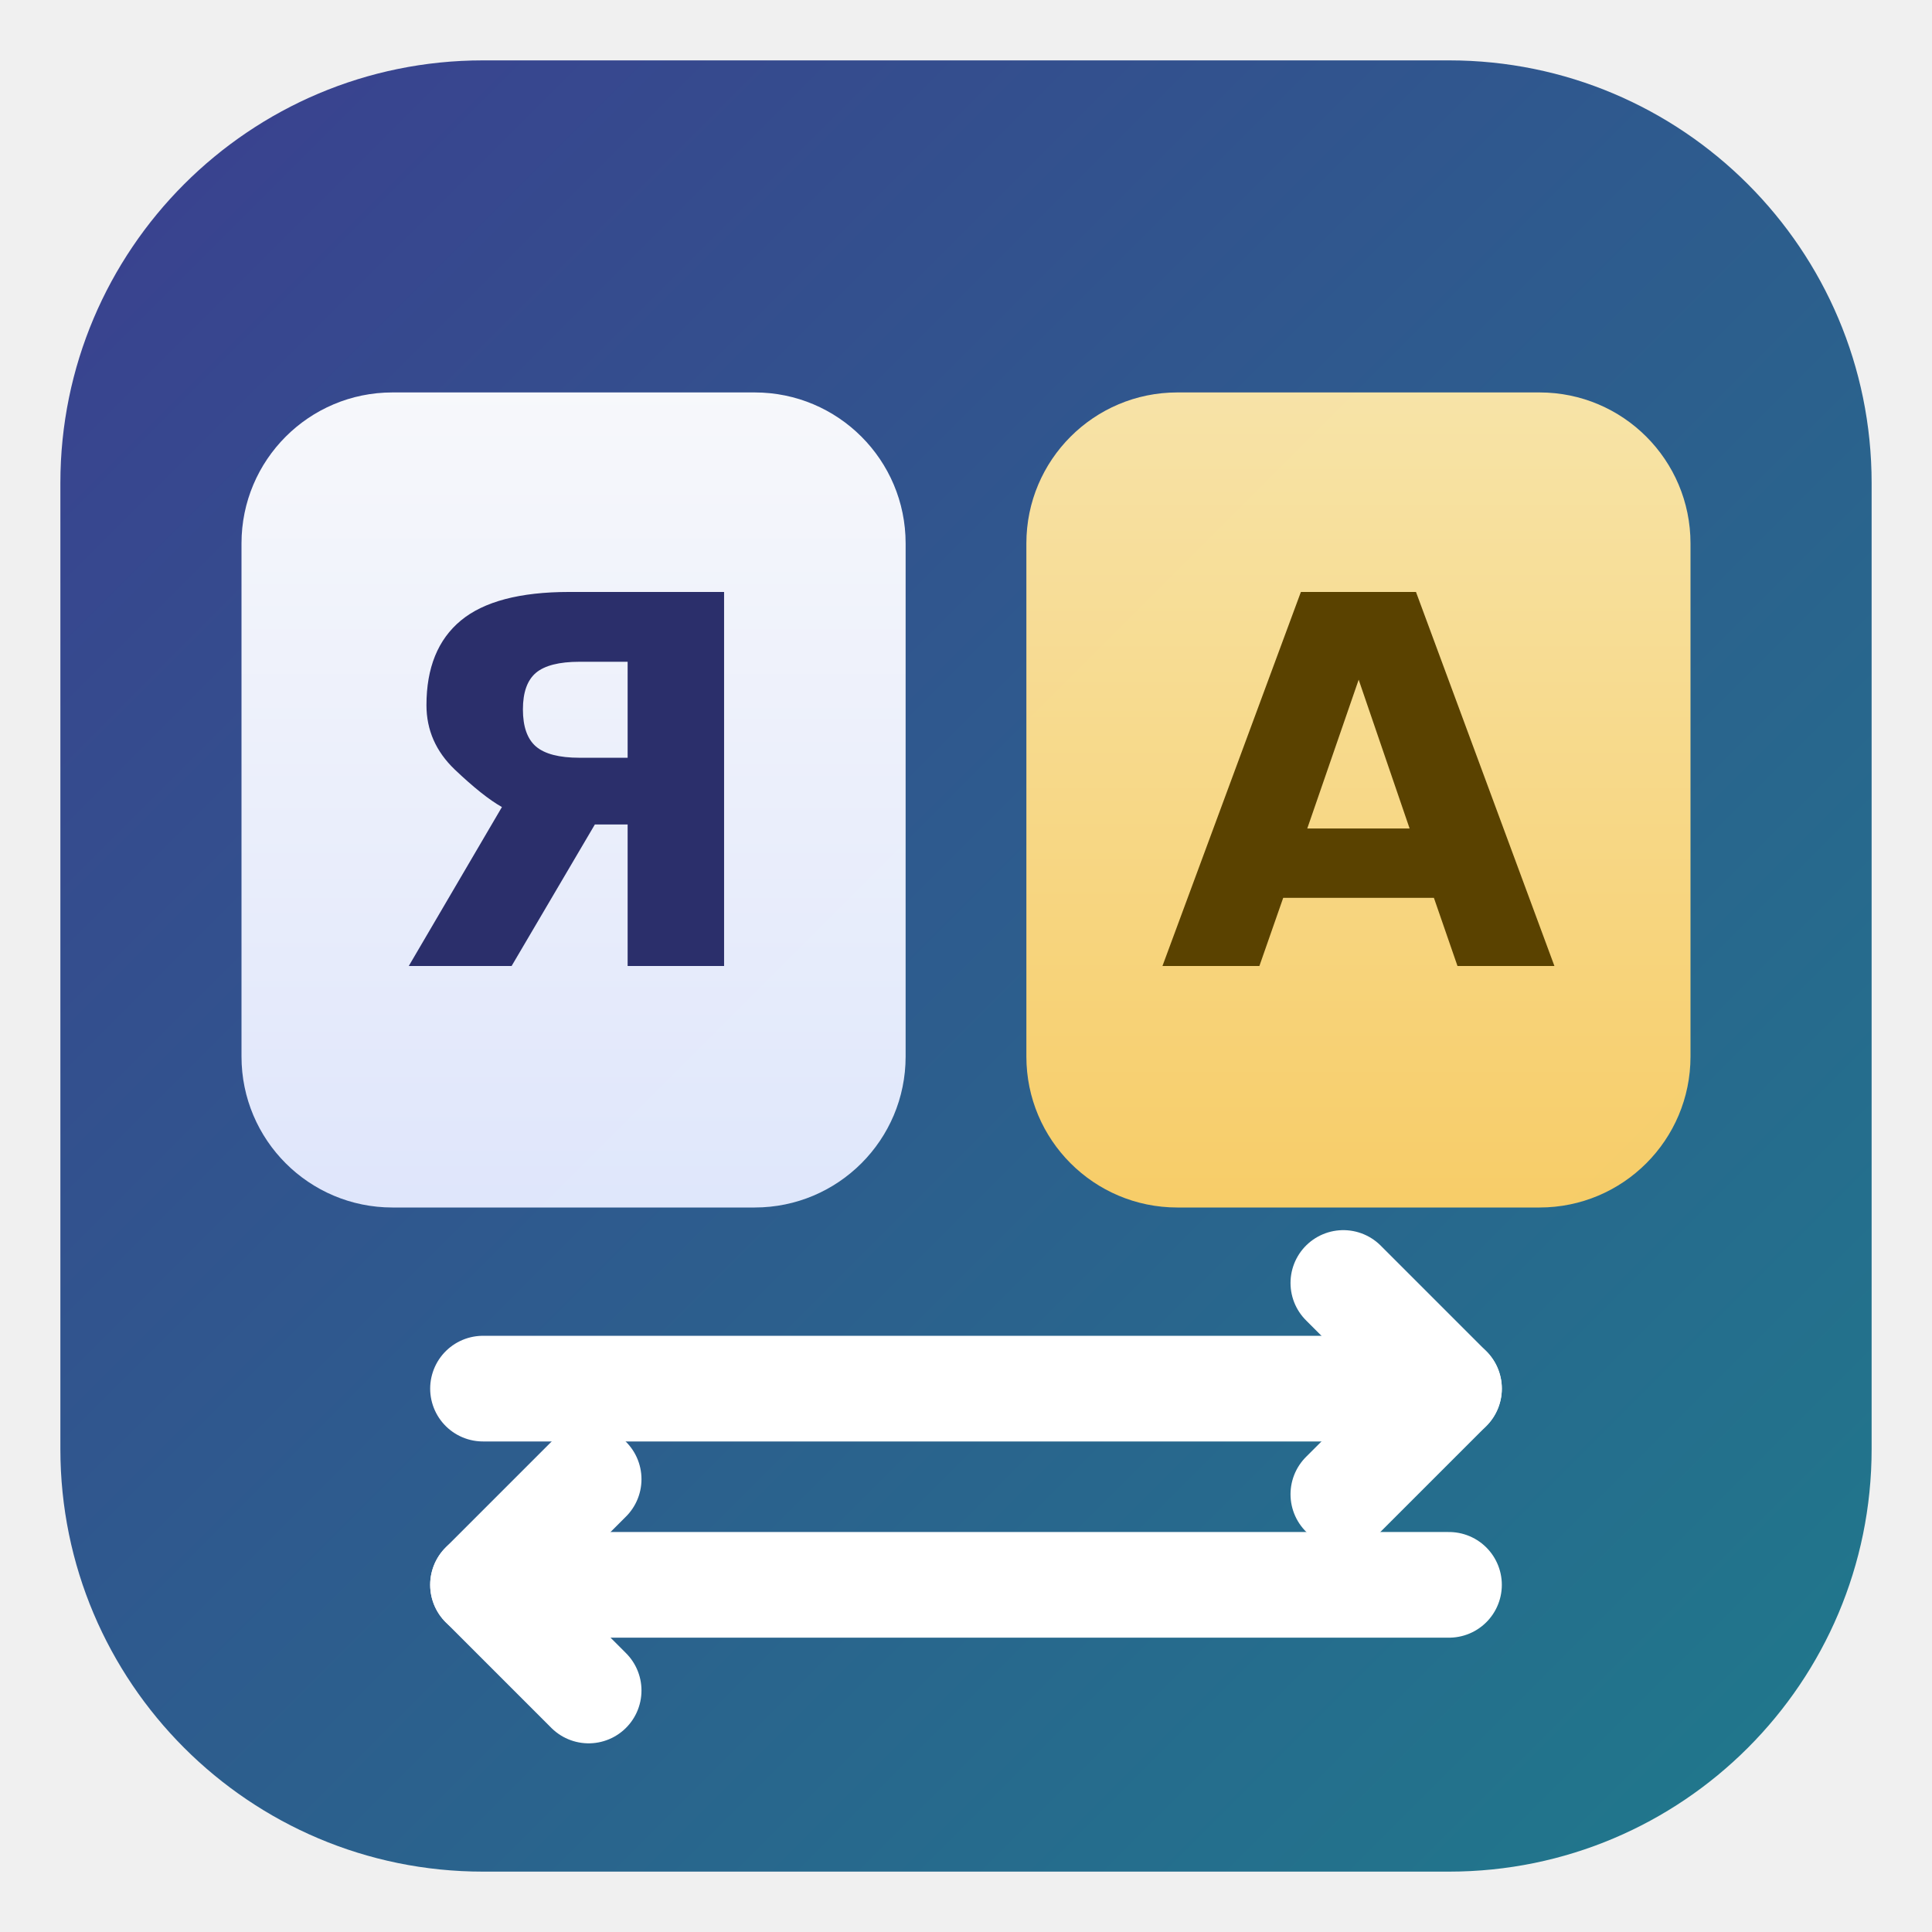
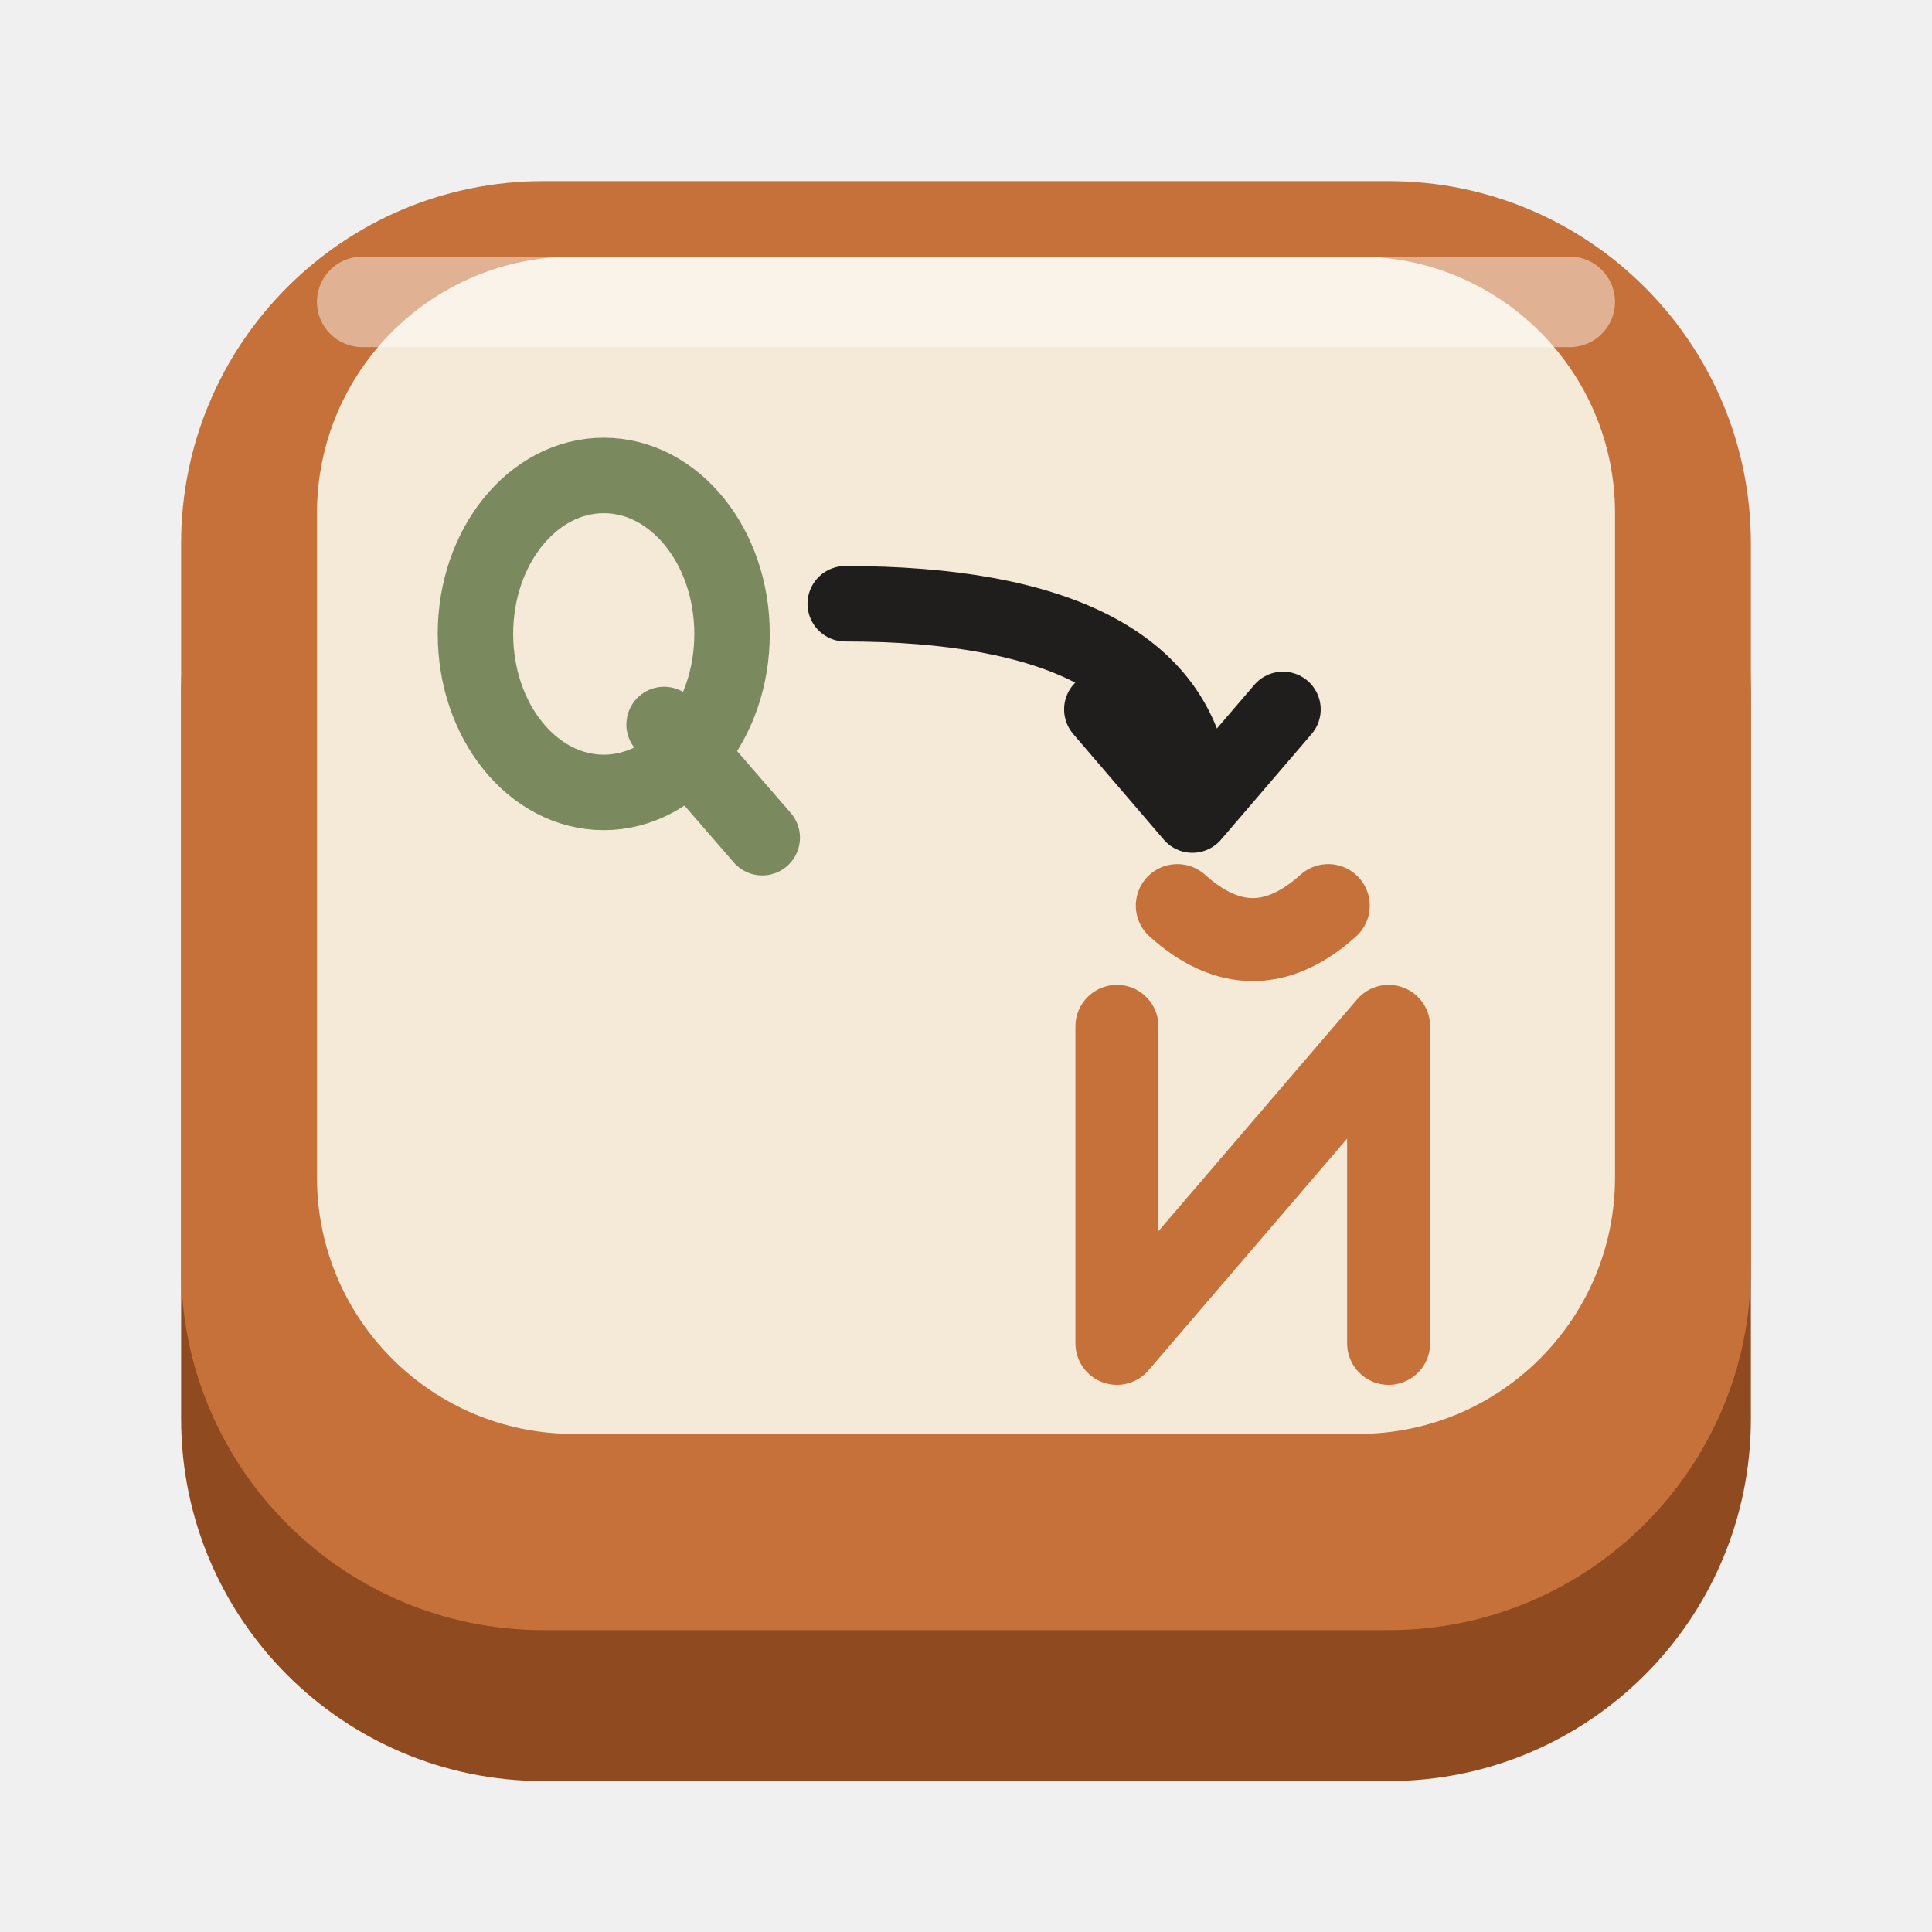
<svg xmlns="http://www.w3.org/2000/svg" width="128" height="128" viewBox="0 0 128 128">
-   <defs>
-     <linearGradient id="bg" x1="0" y1="0" x2="1" y2="1">
-       <stop offset="0" stop-color="#3b3f8f" />
-       <stop offset="1" stop-color="#1f7a8c" />
-     </linearGradient>
-     <linearGradient id="tileA" x1="0" y1="0" x2="0" y2="1">
-       <stop offset="0" stop-color="#ffffff" stop-opacity="0.96" />
-       <stop offset="1" stop-color="#e6ecff" stop-opacity="0.96" />
-     </linearGradient>
-     <linearGradient id="tileB" x1="0" y1="0" x2="0" y2="1">
-       <stop offset="0" stop-color="#ffe9a8" stop-opacity="0.96" />
-       <stop offset="1" stop-color="#ffd166" stop-opacity="0.96" />
-     </linearGradient>
-   </defs>
-   <rect x="4" y="4" width="120" height="120" rx="28" fill="url(#bg)" />
-   <rect x="16" y="26" width="44" height="54" rx="10" fill="url(#tileA)" />
-   <text x="38" y="64" text-anchor="middle" font-family="DejaVu Sans, Cantarell, sans-serif" font-size="34" font-weight="bold" fill="#2b2f6b">Я</text>
-   <rect x="68" y="26" width="44" height="54" rx="10" fill="url(#tileB)" />
-   <text x="90" y="64" text-anchor="middle" font-family="DejaVu Sans, Cantarell, sans-serif" font-size="34" font-weight="bold" fill="#5a4200">A</text>
-   <g stroke="#ffffff" stroke-width="7" stroke-linecap="round" stroke-linejoin="round" fill="none">
-     <path d="M32 92 L96 92" />
-     <path d="M89 85 L96 92 L89 99" />
-     <path d="M96 105 L32 105" />
-     <path d="M39 98 L32 105 L39 112" />
+   <rect x="12" y="22" width="104" height="96" rx="24" fill="#8f4a20" />
+   <rect x="12" y="12" width="104" height="96" rx="24" fill="#c67139" />
+   <rect x="21" y="17" width="86" height="78" rx="17" fill="#f5ead8" />
+   <rect x="21" y="17" width="86" height="6" rx="3" fill="#ffffff" opacity=".45" />
+   <g fill="none" stroke-linecap="round" stroke-linejoin="round">
+     <g stroke="#7a8a5e" stroke-width="5">
+       <ellipse cx="40" cy="42" rx="8.5" ry="10.5" />
+       <path d="M44 48l6.5 7.5" />
+     </g>
+     <g stroke="#c67139" stroke-width="5.5">
+       <path d="M74 68v21M92 68v21M74 89l18-21" />
+       <path d="M78 60q5 4.5 10 0" />
+     </g>
+     <g stroke="#201e1d" stroke-width="5">
+       <path d="M56 40c14 0 22 4 23 12" />
+       <path d="M73 47l6 7 6-7" />
+     </g>
  </g>
</svg>
